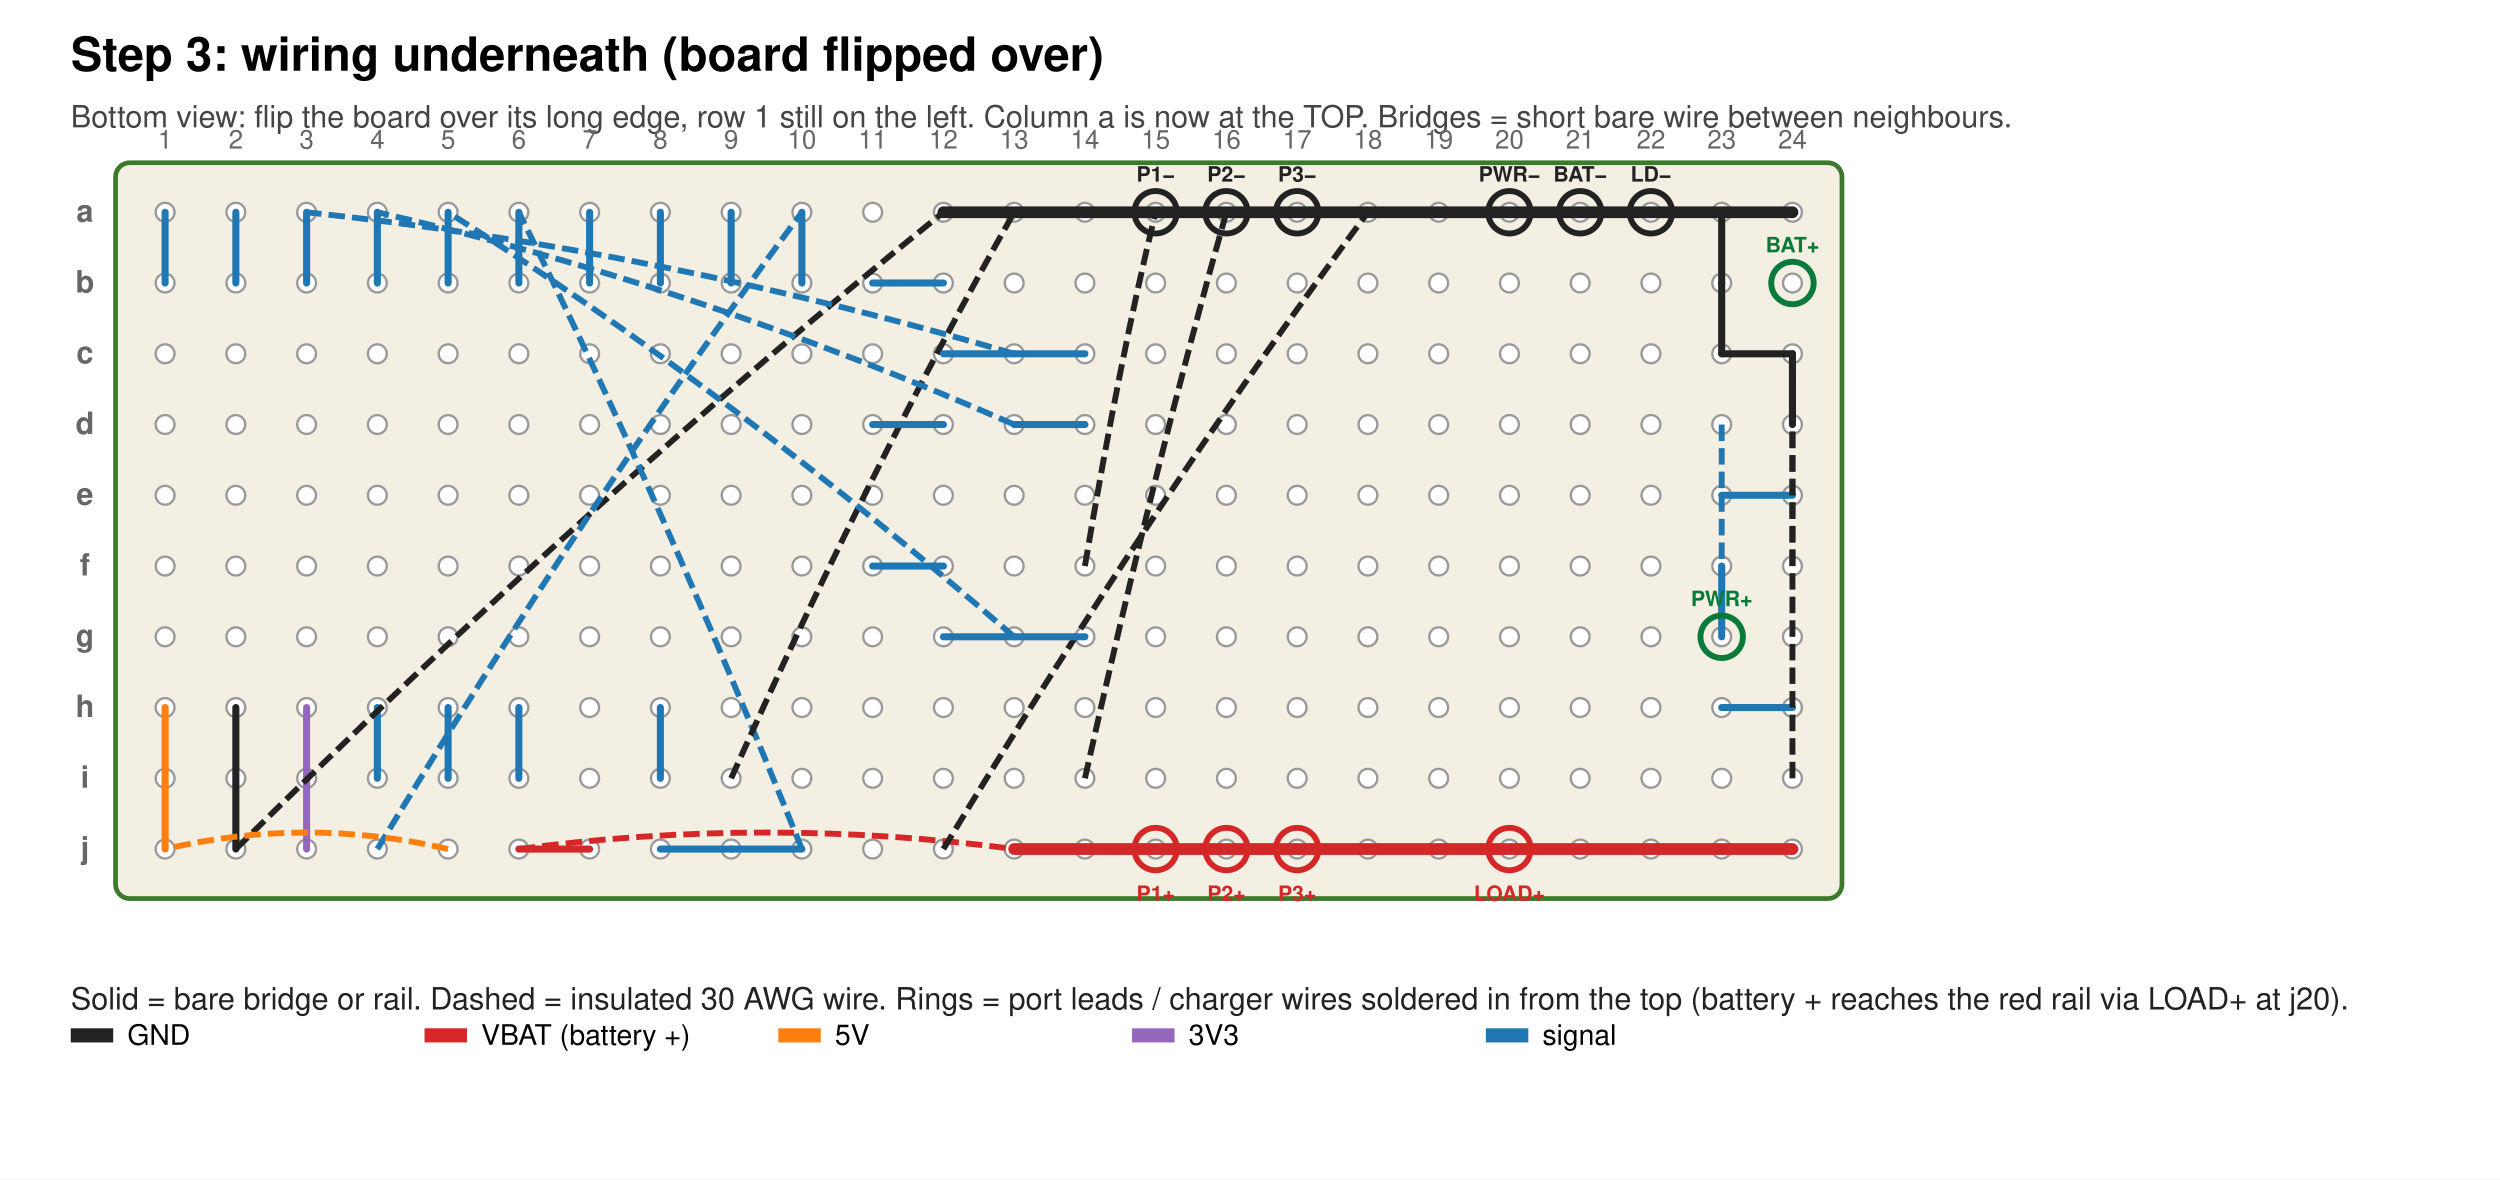
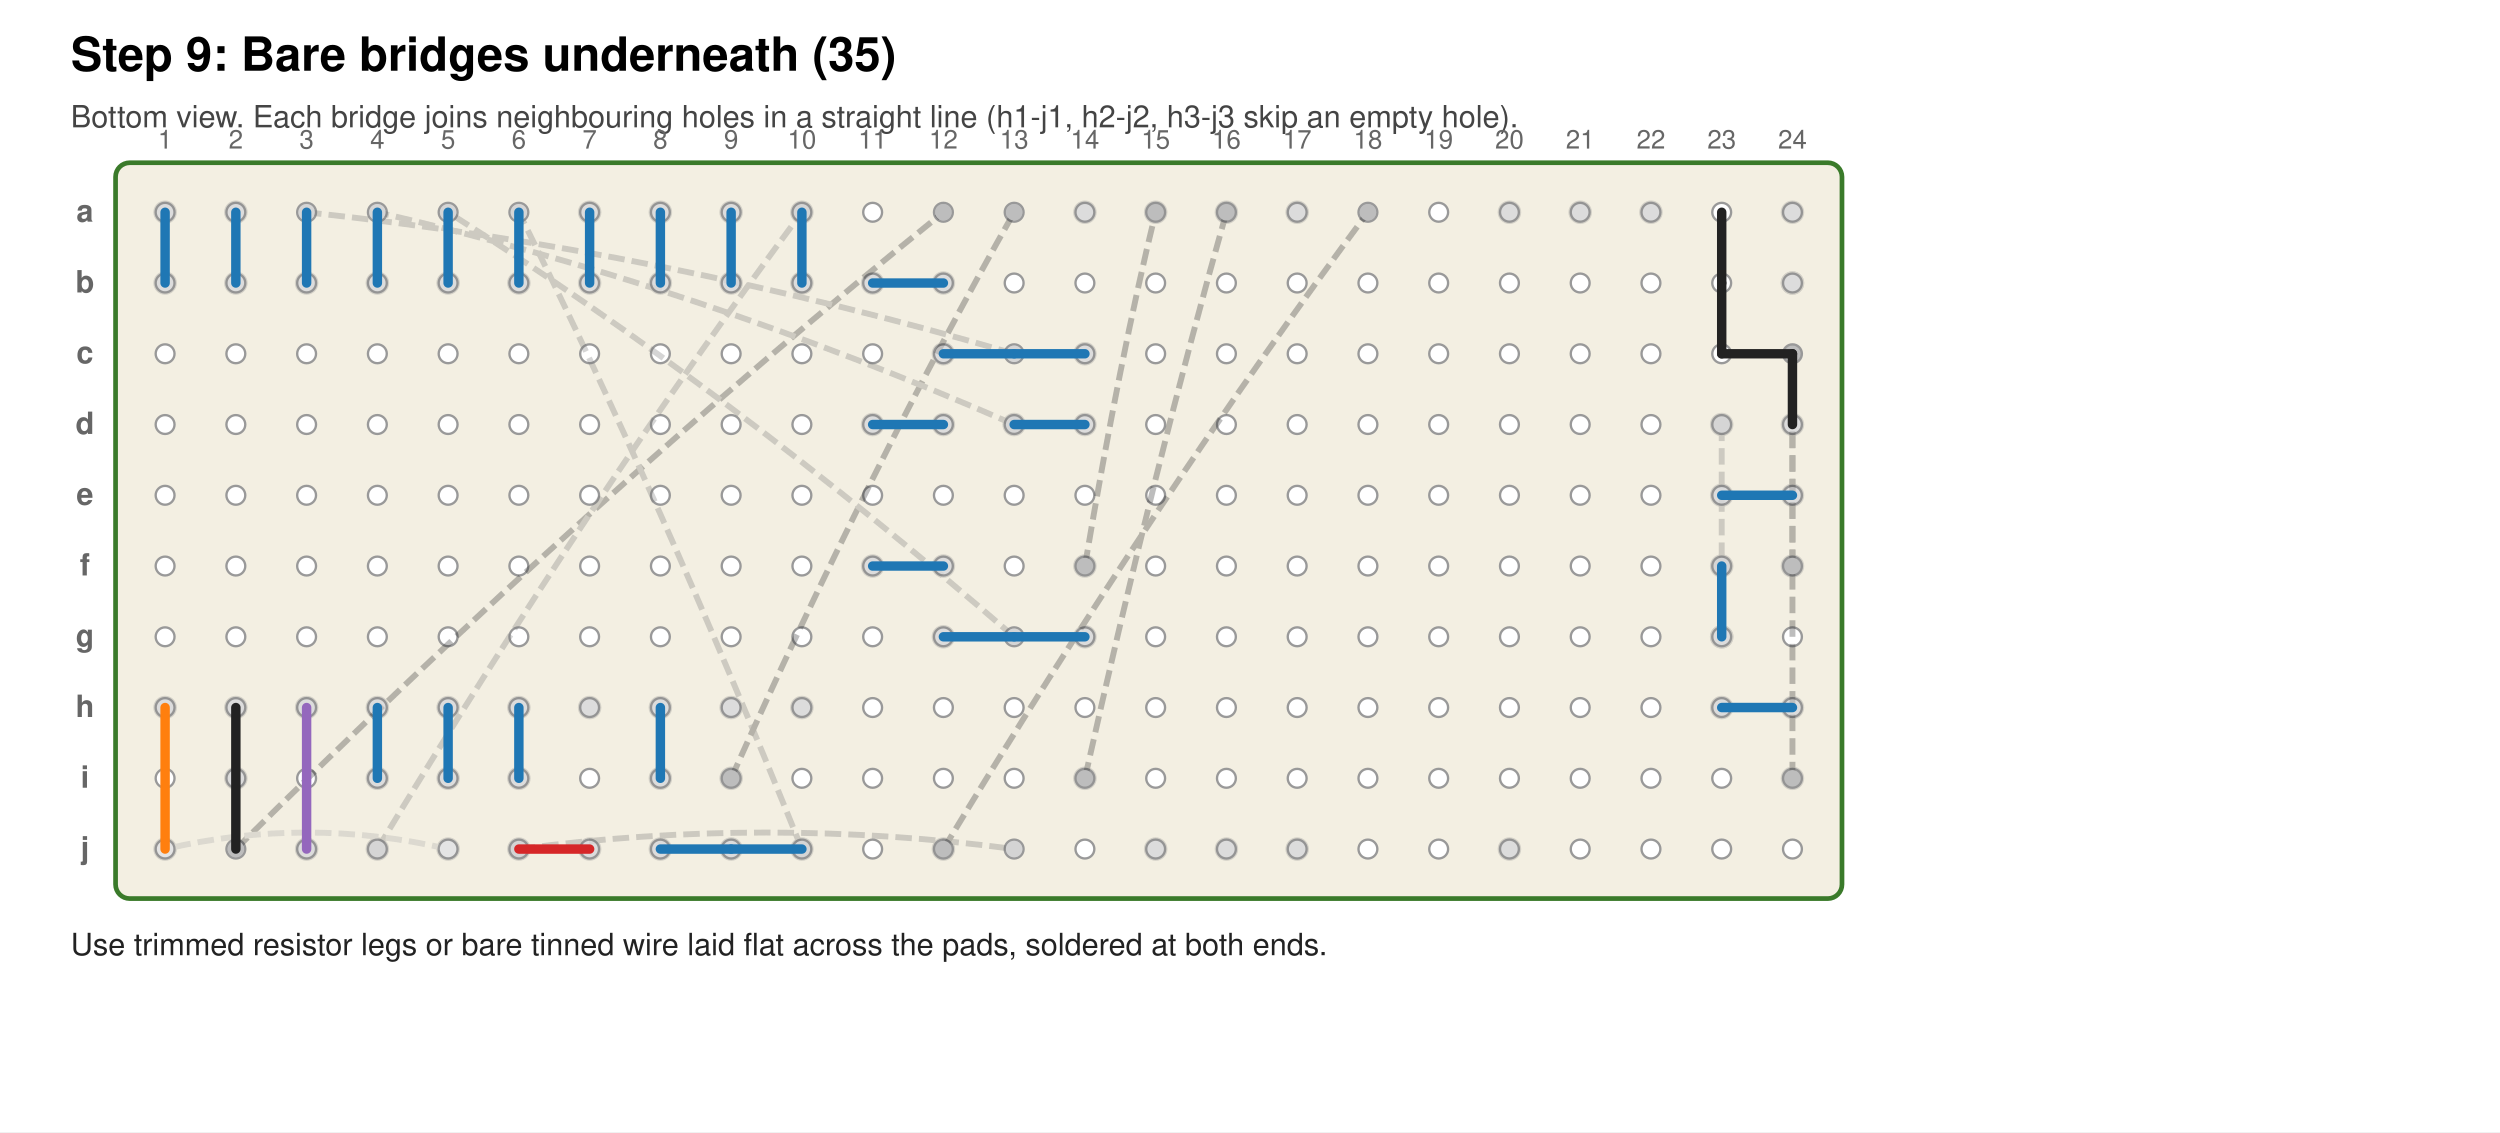
- <svg xmlns="http://www.w3.org/2000/svg" width="1060" height="500" font-family="Helvetica,Arial">
+ <svg xmlns="http://www.w3.org/2000/svg" width="1060" height="480" font-family="Helvetica,Arial">
+   <defs>
+     <filter id="mute">
+       <feColorMatrix type="saturate" values="0" />
+     </filter>
+   </defs>
  <rect width="100%" height="100%" fill="#ffffff" />
-   <text x="30" y="30" font-size="20" font-weight="bold">Step 3: wiring underneath (board flipped over)</text>
-   <text x="30" y="54" font-size="13" fill="#444">Bottom view: flip the board over its long edge, row 1 still on the left. Column a is now at the TOP. Bridges = short bare wire between neighbours.</text>
+   <text x="30" y="30" font-size="20" font-weight="bold">Step 9: Bare bridges underneath (35)</text>
+   <text x="30" y="54" font-size="13" fill="#444">Bottom view. Each bridge joins neighbouring holes in a straight line (h1-j1, h2-j2, h3-j3 skip an empty hole).</text>
  <rect x="49" y="69" width="732" height="312" rx="6" fill="#f3efe2" stroke="#3a7a2a" stroke-width="2" />
  <text x="70" y="63" font-size="11" fill="#666" text-anchor="middle">1</text>
  <text x="100" y="63" font-size="11" fill="#666" text-anchor="middle">2</text>
  <text x="130" y="63" font-size="11" fill="#666" text-anchor="middle">3</text>
  <text x="160" y="63" font-size="11" fill="#666" text-anchor="middle">4</text>
  <text x="190" y="63" font-size="11" fill="#666" text-anchor="middle">5</text>
  <text x="220" y="63" font-size="11" fill="#666" text-anchor="middle">6</text>
  <text x="250" y="63" font-size="11" fill="#666" text-anchor="middle">7</text>
  <text x="280" y="63" font-size="11" fill="#666" text-anchor="middle">8</text>
  <text x="310" y="63" font-size="11" fill="#666" text-anchor="middle">9</text>
  <text x="340" y="63" font-size="11" fill="#666" text-anchor="middle">10</text>
  <text x="370" y="63" font-size="11" fill="#666" text-anchor="middle">11</text>
  <text x="400" y="63" font-size="11" fill="#666" text-anchor="middle">12</text>
  <text x="430" y="63" font-size="11" fill="#666" text-anchor="middle">13</text>
  <text x="460" y="63" font-size="11" fill="#666" text-anchor="middle">14</text>
  <text x="490" y="63" font-size="11" fill="#666" text-anchor="middle">15</text>
  <text x="520" y="63" font-size="11" fill="#666" text-anchor="middle">16</text>
  <text x="550" y="63" font-size="11" fill="#666" text-anchor="middle">17</text>
  <text x="580" y="63" font-size="11" fill="#666" text-anchor="middle">18</text>
  <text x="610" y="63" font-size="11" fill="#666" text-anchor="middle">19</text>
  <text x="640" y="63" font-size="11" fill="#666" text-anchor="middle">20</text>
  <text x="670" y="63" font-size="11" fill="#666" text-anchor="middle">21</text>
  <text x="700" y="63" font-size="11" fill="#666" text-anchor="middle">22</text>
  <text x="730" y="63" font-size="11" fill="#666" text-anchor="middle">23</text>
  <text x="760" y="63" font-size="11" fill="#666" text-anchor="middle">24</text>
  <text x="36" y="94" font-size="13" font-weight="bold" fill="#666" text-anchor="middle">a</text>
  <text x="36" y="124" font-size="13" font-weight="bold" fill="#666" text-anchor="middle">b</text>
  <text x="36" y="154" font-size="13" font-weight="bold" fill="#666" text-anchor="middle">c</text>
  <text x="36" y="184" font-size="13" font-weight="bold" fill="#666" text-anchor="middle">d</text>
  <text x="36" y="214" font-size="13" font-weight="bold" fill="#666" text-anchor="middle">e</text>
  <text x="36" y="244" font-size="13" font-weight="bold" fill="#666" text-anchor="middle">f</text>
  <text x="36" y="274" font-size="13" font-weight="bold" fill="#666" text-anchor="middle">g</text>
  <text x="36" y="304" font-size="13" font-weight="bold" fill="#666" text-anchor="middle">h</text>
  <text x="36" y="334" font-size="13" font-weight="bold" fill="#666" text-anchor="middle">i</text>
  <text x="36" y="364" font-size="13" font-weight="bold" fill="#666" text-anchor="middle">j</text>
  <circle cx="70" cy="90" r="4" fill="#fff" stroke="#999" />
  <circle cx="70" cy="120" r="4" fill="#fff" stroke="#999" />
  <circle cx="70" cy="150" r="4" fill="#fff" stroke="#999" />
  <circle cx="70" cy="180" r="4" fill="#fff" stroke="#999" />
  <circle cx="70" cy="210" r="4" fill="#fff" stroke="#999" />
  <circle cx="70" cy="240" r="4" fill="#fff" stroke="#999" />
  <circle cx="70" cy="270" r="4" fill="#fff" stroke="#999" />
  <circle cx="70" cy="300" r="4" fill="#fff" stroke="#999" />
  <circle cx="70" cy="330" r="4" fill="#fff" stroke="#999" />
  <circle cx="70" cy="360" r="4" fill="#fff" stroke="#999" />
  <circle cx="100" cy="90" r="4" fill="#fff" stroke="#999" />
  <circle cx="100" cy="120" r="4" fill="#fff" stroke="#999" />
  <circle cx="100" cy="150" r="4" fill="#fff" stroke="#999" />
  <circle cx="100" cy="180" r="4" fill="#fff" stroke="#999" />
  <circle cx="100" cy="210" r="4" fill="#fff" stroke="#999" />
  <circle cx="100" cy="240" r="4" fill="#fff" stroke="#999" />
  <circle cx="100" cy="270" r="4" fill="#fff" stroke="#999" />
  <circle cx="100" cy="300" r="4" fill="#fff" stroke="#999" />
  <circle cx="100" cy="330" r="4" fill="#fff" stroke="#999" />
  <circle cx="100" cy="360" r="4" fill="#fff" stroke="#999" />
  <circle cx="130" cy="90" r="4" fill="#fff" stroke="#999" />
  <circle cx="130" cy="120" r="4" fill="#fff" stroke="#999" />
  <circle cx="130" cy="150" r="4" fill="#fff" stroke="#999" />
  <circle cx="130" cy="180" r="4" fill="#fff" stroke="#999" />
  <circle cx="130" cy="210" r="4" fill="#fff" stroke="#999" />
  <circle cx="130" cy="240" r="4" fill="#fff" stroke="#999" />
  <circle cx="130" cy="270" r="4" fill="#fff" stroke="#999" />
  <circle cx="130" cy="300" r="4" fill="#fff" stroke="#999" />
  <circle cx="130" cy="330" r="4" fill="#fff" stroke="#999" />
  <circle cx="130" cy="360" r="4" fill="#fff" stroke="#999" />
  <circle cx="160" cy="90" r="4" fill="#fff" stroke="#999" />
  <circle cx="160" cy="120" r="4" fill="#fff" stroke="#999" />
  <circle cx="160" cy="150" r="4" fill="#fff" stroke="#999" />
  <circle cx="160" cy="180" r="4" fill="#fff" stroke="#999" />
  <circle cx="160" cy="210" r="4" fill="#fff" stroke="#999" />
  <circle cx="160" cy="240" r="4" fill="#fff" stroke="#999" />
  <circle cx="160" cy="270" r="4" fill="#fff" stroke="#999" />
  <circle cx="160" cy="300" r="4" fill="#fff" stroke="#999" />
  <circle cx="160" cy="330" r="4" fill="#fff" stroke="#999" />
  <circle cx="160" cy="360" r="4" fill="#fff" stroke="#999" />
  <circle cx="190" cy="90" r="4" fill="#fff" stroke="#999" />
  <circle cx="190" cy="120" r="4" fill="#fff" stroke="#999" />
  <circle cx="190" cy="150" r="4" fill="#fff" stroke="#999" />
  <circle cx="190" cy="180" r="4" fill="#fff" stroke="#999" />
  <circle cx="190" cy="210" r="4" fill="#fff" stroke="#999" />
  <circle cx="190" cy="240" r="4" fill="#fff" stroke="#999" />
  <circle cx="190" cy="270" r="4" fill="#fff" stroke="#999" />
  <circle cx="190" cy="300" r="4" fill="#fff" stroke="#999" />
  <circle cx="190" cy="330" r="4" fill="#fff" stroke="#999" />
  <circle cx="190" cy="360" r="4" fill="#fff" stroke="#999" />
  <circle cx="220" cy="90" r="4" fill="#fff" stroke="#999" />
  <circle cx="220" cy="120" r="4" fill="#fff" stroke="#999" />
  <circle cx="220" cy="150" r="4" fill="#fff" stroke="#999" />
  <circle cx="220" cy="180" r="4" fill="#fff" stroke="#999" />
  <circle cx="220" cy="210" r="4" fill="#fff" stroke="#999" />
  <circle cx="220" cy="240" r="4" fill="#fff" stroke="#999" />
  <circle cx="220" cy="270" r="4" fill="#fff" stroke="#999" />
  <circle cx="220" cy="300" r="4" fill="#fff" stroke="#999" />
  <circle cx="220" cy="330" r="4" fill="#fff" stroke="#999" />
  <circle cx="220" cy="360" r="4" fill="#fff" stroke="#999" />
  <circle cx="250" cy="90" r="4" fill="#fff" stroke="#999" />
  <circle cx="250" cy="120" r="4" fill="#fff" stroke="#999" />
  <circle cx="250" cy="150" r="4" fill="#fff" stroke="#999" />
  <circle cx="250" cy="180" r="4" fill="#fff" stroke="#999" />
  <circle cx="250" cy="210" r="4" fill="#fff" stroke="#999" />
  <circle cx="250" cy="240" r="4" fill="#fff" stroke="#999" />
  <circle cx="250" cy="270" r="4" fill="#fff" stroke="#999" />
  <circle cx="250" cy="300" r="4" fill="#fff" stroke="#999" />
  <circle cx="250" cy="330" r="4" fill="#fff" stroke="#999" />
  <circle cx="250" cy="360" r="4" fill="#fff" stroke="#999" />
  <circle cx="280" cy="90" r="4" fill="#fff" stroke="#999" />
  <circle cx="280" cy="120" r="4" fill="#fff" stroke="#999" />
  <circle cx="280" cy="150" r="4" fill="#fff" stroke="#999" />
  <circle cx="280" cy="180" r="4" fill="#fff" stroke="#999" />
  <circle cx="280" cy="210" r="4" fill="#fff" stroke="#999" />
  <circle cx="280" cy="240" r="4" fill="#fff" stroke="#999" />
  <circle cx="280" cy="270" r="4" fill="#fff" stroke="#999" />
  <circle cx="280" cy="300" r="4" fill="#fff" stroke="#999" />
  <circle cx="280" cy="330" r="4" fill="#fff" stroke="#999" />
  <circle cx="280" cy="360" r="4" fill="#fff" stroke="#999" />
  <circle cx="310" cy="90" r="4" fill="#fff" stroke="#999" />
  <circle cx="310" cy="120" r="4" fill="#fff" stroke="#999" />
  <circle cx="310" cy="150" r="4" fill="#fff" stroke="#999" />
  <circle cx="310" cy="180" r="4" fill="#fff" stroke="#999" />
  <circle cx="310" cy="210" r="4" fill="#fff" stroke="#999" />
  <circle cx="310" cy="240" r="4" fill="#fff" stroke="#999" />
  <circle cx="310" cy="270" r="4" fill="#fff" stroke="#999" />
  <circle cx="310" cy="300" r="4" fill="#fff" stroke="#999" />
  <circle cx="310" cy="330" r="4" fill="#fff" stroke="#999" />
  <circle cx="310" cy="360" r="4" fill="#fff" stroke="#999" />
  <circle cx="340" cy="90" r="4" fill="#fff" stroke="#999" />
  <circle cx="340" cy="120" r="4" fill="#fff" stroke="#999" />
  <circle cx="340" cy="150" r="4" fill="#fff" stroke="#999" />
  <circle cx="340" cy="180" r="4" fill="#fff" stroke="#999" />
  <circle cx="340" cy="210" r="4" fill="#fff" stroke="#999" />
  <circle cx="340" cy="240" r="4" fill="#fff" stroke="#999" />
  <circle cx="340" cy="270" r="4" fill="#fff" stroke="#999" />
  <circle cx="340" cy="300" r="4" fill="#fff" stroke="#999" />
  <circle cx="340" cy="330" r="4" fill="#fff" stroke="#999" />
  <circle cx="340" cy="360" r="4" fill="#fff" stroke="#999" />
  <circle cx="370" cy="90" r="4" fill="#fff" stroke="#999" />
  <circle cx="370" cy="120" r="4" fill="#fff" stroke="#999" />
  <circle cx="370" cy="150" r="4" fill="#fff" stroke="#999" />
  <circle cx="370" cy="180" r="4" fill="#fff" stroke="#999" />
  <circle cx="370" cy="210" r="4" fill="#fff" stroke="#999" />
  <circle cx="370" cy="240" r="4" fill="#fff" stroke="#999" />
  <circle cx="370" cy="270" r="4" fill="#fff" stroke="#999" />
  <circle cx="370" cy="300" r="4" fill="#fff" stroke="#999" />
  <circle cx="370" cy="330" r="4" fill="#fff" stroke="#999" />
  <circle cx="370" cy="360" r="4" fill="#fff" stroke="#999" />
  <circle cx="400" cy="90" r="4" fill="#fff" stroke="#999" />
  <circle cx="400" cy="120" r="4" fill="#fff" stroke="#999" />
  <circle cx="400" cy="150" r="4" fill="#fff" stroke="#999" />
  <circle cx="400" cy="180" r="4" fill="#fff" stroke="#999" />
  <circle cx="400" cy="210" r="4" fill="#fff" stroke="#999" />
  <circle cx="400" cy="240" r="4" fill="#fff" stroke="#999" />
  <circle cx="400" cy="270" r="4" fill="#fff" stroke="#999" />
  <circle cx="400" cy="300" r="4" fill="#fff" stroke="#999" />
  <circle cx="400" cy="330" r="4" fill="#fff" stroke="#999" />
  <circle cx="400" cy="360" r="4" fill="#fff" stroke="#999" />
  <circle cx="430" cy="90" r="4" fill="#fff" stroke="#999" />
  <circle cx="430" cy="120" r="4" fill="#fff" stroke="#999" />
  <circle cx="430" cy="150" r="4" fill="#fff" stroke="#999" />
  <circle cx="430" cy="180" r="4" fill="#fff" stroke="#999" />
  <circle cx="430" cy="210" r="4" fill="#fff" stroke="#999" />
  <circle cx="430" cy="240" r="4" fill="#fff" stroke="#999" />
  <circle cx="430" cy="270" r="4" fill="#fff" stroke="#999" />
  <circle cx="430" cy="300" r="4" fill="#fff" stroke="#999" />
  <circle cx="430" cy="330" r="4" fill="#fff" stroke="#999" />
  <circle cx="430" cy="360" r="4" fill="#fff" stroke="#999" />
  <circle cx="460" cy="90" r="4" fill="#fff" stroke="#999" />
  <circle cx="460" cy="120" r="4" fill="#fff" stroke="#999" />
  <circle cx="460" cy="150" r="4" fill="#fff" stroke="#999" />
  <circle cx="460" cy="180" r="4" fill="#fff" stroke="#999" />
  <circle cx="460" cy="210" r="4" fill="#fff" stroke="#999" />
  <circle cx="460" cy="240" r="4" fill="#fff" stroke="#999" />
  <circle cx="460" cy="270" r="4" fill="#fff" stroke="#999" />
  <circle cx="460" cy="300" r="4" fill="#fff" stroke="#999" />
  <circle cx="460" cy="330" r="4" fill="#fff" stroke="#999" />
  <circle cx="460" cy="360" r="4" fill="#fff" stroke="#999" />
  <circle cx="490" cy="90" r="4" fill="#fff" stroke="#999" />
  <circle cx="490" cy="120" r="4" fill="#fff" stroke="#999" />
  <circle cx="490" cy="150" r="4" fill="#fff" stroke="#999" />
  <circle cx="490" cy="180" r="4" fill="#fff" stroke="#999" />
  <circle cx="490" cy="210" r="4" fill="#fff" stroke="#999" />
  <circle cx="490" cy="240" r="4" fill="#fff" stroke="#999" />
  <circle cx="490" cy="270" r="4" fill="#fff" stroke="#999" />
  <circle cx="490" cy="300" r="4" fill="#fff" stroke="#999" />
  <circle cx="490" cy="330" r="4" fill="#fff" stroke="#999" />
  <circle cx="490" cy="360" r="4" fill="#fff" stroke="#999" />
  <circle cx="520" cy="90" r="4" fill="#fff" stroke="#999" />
  <circle cx="520" cy="120" r="4" fill="#fff" stroke="#999" />
  <circle cx="520" cy="150" r="4" fill="#fff" stroke="#999" />
  <circle cx="520" cy="180" r="4" fill="#fff" stroke="#999" />
  <circle cx="520" cy="210" r="4" fill="#fff" stroke="#999" />
  <circle cx="520" cy="240" r="4" fill="#fff" stroke="#999" />
  <circle cx="520" cy="270" r="4" fill="#fff" stroke="#999" />
  <circle cx="520" cy="300" r="4" fill="#fff" stroke="#999" />
  <circle cx="520" cy="330" r="4" fill="#fff" stroke="#999" />
  <circle cx="520" cy="360" r="4" fill="#fff" stroke="#999" />
  <circle cx="550" cy="90" r="4" fill="#fff" stroke="#999" />
  <circle cx="550" cy="120" r="4" fill="#fff" stroke="#999" />
  <circle cx="550" cy="150" r="4" fill="#fff" stroke="#999" />
  <circle cx="550" cy="180" r="4" fill="#fff" stroke="#999" />
  <circle cx="550" cy="210" r="4" fill="#fff" stroke="#999" />
  <circle cx="550" cy="240" r="4" fill="#fff" stroke="#999" />
  <circle cx="550" cy="270" r="4" fill="#fff" stroke="#999" />
  <circle cx="550" cy="300" r="4" fill="#fff" stroke="#999" />
  <circle cx="550" cy="330" r="4" fill="#fff" stroke="#999" />
  <circle cx="550" cy="360" r="4" fill="#fff" stroke="#999" />
  <circle cx="580" cy="90" r="4" fill="#fff" stroke="#999" />
  <circle cx="580" cy="120" r="4" fill="#fff" stroke="#999" />
  <circle cx="580" cy="150" r="4" fill="#fff" stroke="#999" />
  <circle cx="580" cy="180" r="4" fill="#fff" stroke="#999" />
  <circle cx="580" cy="210" r="4" fill="#fff" stroke="#999" />
  <circle cx="580" cy="240" r="4" fill="#fff" stroke="#999" />
  <circle cx="580" cy="270" r="4" fill="#fff" stroke="#999" />
  <circle cx="580" cy="300" r="4" fill="#fff" stroke="#999" />
  <circle cx="580" cy="330" r="4" fill="#fff" stroke="#999" />
  <circle cx="580" cy="360" r="4" fill="#fff" stroke="#999" />
  <circle cx="610" cy="90" r="4" fill="#fff" stroke="#999" />
  <circle cx="610" cy="120" r="4" fill="#fff" stroke="#999" />
  <circle cx="610" cy="150" r="4" fill="#fff" stroke="#999" />
  <circle cx="610" cy="180" r="4" fill="#fff" stroke="#999" />
  <circle cx="610" cy="210" r="4" fill="#fff" stroke="#999" />
  <circle cx="610" cy="240" r="4" fill="#fff" stroke="#999" />
  <circle cx="610" cy="270" r="4" fill="#fff" stroke="#999" />
  <circle cx="610" cy="300" r="4" fill="#fff" stroke="#999" />
  <circle cx="610" cy="330" r="4" fill="#fff" stroke="#999" />
  <circle cx="610" cy="360" r="4" fill="#fff" stroke="#999" />
  <circle cx="640" cy="90" r="4" fill="#fff" stroke="#999" />
  <circle cx="640" cy="120" r="4" fill="#fff" stroke="#999" />
  <circle cx="640" cy="150" r="4" fill="#fff" stroke="#999" />
  <circle cx="640" cy="180" r="4" fill="#fff" stroke="#999" />
  <circle cx="640" cy="210" r="4" fill="#fff" stroke="#999" />
  <circle cx="640" cy="240" r="4" fill="#fff" stroke="#999" />
  <circle cx="640" cy="270" r="4" fill="#fff" stroke="#999" />
  <circle cx="640" cy="300" r="4" fill="#fff" stroke="#999" />
  <circle cx="640" cy="330" r="4" fill="#fff" stroke="#999" />
  <circle cx="640" cy="360" r="4" fill="#fff" stroke="#999" />
  <circle cx="670" cy="90" r="4" fill="#fff" stroke="#999" />
  <circle cx="670" cy="120" r="4" fill="#fff" stroke="#999" />
  <circle cx="670" cy="150" r="4" fill="#fff" stroke="#999" />
  <circle cx="670" cy="180" r="4" fill="#fff" stroke="#999" />
  <circle cx="670" cy="210" r="4" fill="#fff" stroke="#999" />
  <circle cx="670" cy="240" r="4" fill="#fff" stroke="#999" />
  <circle cx="670" cy="270" r="4" fill="#fff" stroke="#999" />
  <circle cx="670" cy="300" r="4" fill="#fff" stroke="#999" />
  <circle cx="670" cy="330" r="4" fill="#fff" stroke="#999" />
  <circle cx="670" cy="360" r="4" fill="#fff" stroke="#999" />
  <circle cx="700" cy="90" r="4" fill="#fff" stroke="#999" />
  <circle cx="700" cy="120" r="4" fill="#fff" stroke="#999" />
  <circle cx="700" cy="150" r="4" fill="#fff" stroke="#999" />
  <circle cx="700" cy="180" r="4" fill="#fff" stroke="#999" />
  <circle cx="700" cy="210" r="4" fill="#fff" stroke="#999" />
  <circle cx="700" cy="240" r="4" fill="#fff" stroke="#999" />
  <circle cx="700" cy="270" r="4" fill="#fff" stroke="#999" />
  <circle cx="700" cy="300" r="4" fill="#fff" stroke="#999" />
  <circle cx="700" cy="330" r="4" fill="#fff" stroke="#999" />
  <circle cx="700" cy="360" r="4" fill="#fff" stroke="#999" />
  <circle cx="730" cy="90" r="4" fill="#fff" stroke="#999" />
  <circle cx="730" cy="120" r="4" fill="#fff" stroke="#999" />
  <circle cx="730" cy="150" r="4" fill="#fff" stroke="#999" />
  <circle cx="730" cy="180" r="4" fill="#fff" stroke="#999" />
  <circle cx="730" cy="210" r="4" fill="#fff" stroke="#999" />
  <circle cx="730" cy="240" r="4" fill="#fff" stroke="#999" />
  <circle cx="730" cy="270" r="4" fill="#fff" stroke="#999" />
  <circle cx="730" cy="300" r="4" fill="#fff" stroke="#999" />
  <circle cx="730" cy="330" r="4" fill="#fff" stroke="#999" />
  <circle cx="730" cy="360" r="4" fill="#fff" stroke="#999" />
  <circle cx="760" cy="90" r="4" fill="#fff" stroke="#999" />
  <circle cx="760" cy="120" r="4" fill="#fff" stroke="#999" />
  <circle cx="760" cy="150" r="4" fill="#fff" stroke="#999" />
  <circle cx="760" cy="180" r="4" fill="#fff" stroke="#999" />
  <circle cx="760" cy="210" r="4" fill="#fff" stroke="#999" />
  <circle cx="760" cy="240" r="4" fill="#fff" stroke="#999" />
  <circle cx="760" cy="270" r="4" fill="#fff" stroke="#999" />
  <circle cx="760" cy="300" r="4" fill="#fff" stroke="#999" />
  <circle cx="760" cy="330" r="4" fill="#fff" stroke="#999" />
  <circle cx="760" cy="360" r="4" fill="#fff" stroke="#999" />
-   <line x1="400" y1="90" x2="760" y2="90" stroke="#222222" stroke-width="5" stroke-linecap="round" />
-   <line x1="430" y1="360" x2="760" y2="360" stroke="#d62728" stroke-width="5" stroke-linecap="round" />
-   <line x1="70" y1="90" x2="70" y2="120" stroke="#1f77b4" stroke-width="3" stroke-linecap="round" />
-   <line x1="100" y1="90" x2="100" y2="120" stroke="#1f77b4" stroke-width="3" stroke-linecap="round" />
-   <line x1="130" y1="90" x2="130" y2="120" stroke="#1f77b4" stroke-width="3" stroke-linecap="round" />
-   <line x1="160" y1="90" x2="160" y2="120" stroke="#1f77b4" stroke-width="3" stroke-linecap="round" />
-   <line x1="190" y1="90" x2="190" y2="120" stroke="#1f77b4" stroke-width="3" stroke-linecap="round" />
-   <line x1="220" y1="90" x2="220" y2="120" stroke="#1f77b4" stroke-width="3" stroke-linecap="round" />
-   <line x1="250" y1="90" x2="250" y2="120" stroke="#1f77b4" stroke-width="3" stroke-linecap="round" />
-   <line x1="280" y1="90" x2="280" y2="120" stroke="#1f77b4" stroke-width="3" stroke-linecap="round" />
-   <line x1="310" y1="90" x2="310" y2="120" stroke="#1f77b4" stroke-width="3" stroke-linecap="round" />
-   <line x1="340" y1="90" x2="340" y2="120" stroke="#1f77b4" stroke-width="3" stroke-linecap="round" />
-   <line x1="70" y1="300" x2="70" y2="360" stroke="#ff7f0e" stroke-width="3" stroke-linecap="round" />
-   <line x1="100" y1="300" x2="100" y2="360" stroke="#222222" stroke-width="3" stroke-linecap="round" />
-   <line x1="130" y1="300" x2="130" y2="360" stroke="#9467bd" stroke-width="3" stroke-linecap="round" />
-   <line x1="160" y1="300" x2="160" y2="330" stroke="#1f77b4" stroke-width="3" stroke-linecap="round" />
-   <line x1="190" y1="300" x2="190" y2="330" stroke="#1f77b4" stroke-width="3" stroke-linecap="round" />
-   <line x1="220" y1="300" x2="220" y2="330" stroke="#1f77b4" stroke-width="3" stroke-linecap="round" />
-   <line x1="280" y1="300" x2="280" y2="330" stroke="#1f77b4" stroke-width="3" stroke-linecap="round" />
-   <path d="M100 360 Q250 211 400 90" fill="none" stroke="#222222" stroke-width="2.5" stroke-dasharray="7,3" />
-   <path d="M160 360 Q250 211 340 90" fill="none" stroke="#1f77b4" stroke-width="2.5" stroke-dasharray="7,3" />
-   <path d="M190 360 Q130 346 70 360" fill="none" stroke="#ff7f0e" stroke-width="2.5" stroke-dasharray="7,3" />
-   <line x1="220" y1="360" x2="250" y2="360" stroke="#d62728" stroke-width="3" stroke-linecap="round" />
-   <path d="M220 360 Q325 346 430 360" fill="none" stroke="#d62728" stroke-width="2.5" stroke-dasharray="7,3" />
-   <line x1="280" y1="360" x2="310" y2="360" stroke="#1f77b4" stroke-width="3" stroke-linecap="round" />
-   <line x1="310" y1="360" x2="340" y2="360" stroke="#1f77b4" stroke-width="3" stroke-linecap="round" />
-   <path d="M340 360 Q280 211 220 90" fill="none" stroke="#1f77b4" stroke-width="2.5" stroke-dasharray="7,3" />
-   <path d="M310 330 Q370 196 430 90" fill="none" stroke="#222222" stroke-width="2.5" stroke-dasharray="7,3" />
-   <path d="M400 360 Q490 211 580 90" fill="none" stroke="#222222" stroke-width="2.5" stroke-dasharray="7,3" />
-   <line x1="370" y1="120" x2="400" y2="120" stroke="#1f77b4" stroke-width="3" stroke-linecap="round" />
-   <line x1="370" y1="180" x2="400" y2="180" stroke="#1f77b4" stroke-width="3" stroke-linecap="round" />
-   <line x1="370" y1="240" x2="400" y2="240" stroke="#1f77b4" stroke-width="3" stroke-linecap="round" />
-   <line x1="400" y1="150" x2="430" y2="150" stroke="#1f77b4" stroke-width="3" stroke-linecap="round" />
-   <line x1="430" y1="150" x2="460" y2="150" stroke="#1f77b4" stroke-width="3" stroke-linecap="round" />
-   <line x1="430" y1="180" x2="460" y2="180" stroke="#1f77b4" stroke-width="3" stroke-linecap="round" />
-   <line x1="400" y1="270" x2="430" y2="270" stroke="#1f77b4" stroke-width="3" stroke-linecap="round" />
-   <line x1="430" y1="270" x2="460" y2="270" stroke="#1f77b4" stroke-width="3" stroke-linecap="round" />
-   <path d="M430 150 Q280 106 130 90" fill="none" stroke="#1f77b4" stroke-width="2.5" stroke-dasharray="7,3" />
-   <path d="M430 180 Q295 121 160 90" fill="none" stroke="#1f77b4" stroke-width="2.5" stroke-dasharray="7,3" />
-   <path d="M430 270 Q310 166 190 90" fill="none" stroke="#1f77b4" stroke-width="2.5" stroke-dasharray="7,3" />
-   <path d="M460 240 Q475 151 490 90" fill="none" stroke="#222222" stroke-width="2.5" stroke-dasharray="7,3" />
-   <path d="M460 330 Q490 196 520 90" fill="none" stroke="#222222" stroke-width="2.5" stroke-dasharray="7,3" />
-   <line x1="730" y1="210" x2="760" y2="210" stroke="#1f77b4" stroke-width="3" stroke-linecap="round" />
-   <line x1="730" y1="300" x2="760" y2="300" stroke="#1f77b4" stroke-width="3" stroke-linecap="round" />
-   <path d="M730 180 Q730 196 730 240" fill="none" stroke="#1f77b4" stroke-width="2.5" stroke-dasharray="7,3" />
-   <line x1="730" y1="240" x2="730" y2="270" stroke="#1f77b4" stroke-width="3" stroke-linecap="round" />
-   <line x1="760" y1="180" x2="760" y2="150" stroke="#222222" stroke-width="3" stroke-linecap="round" />
-   <line x1="760" y1="150" x2="730" y2="150" stroke="#222222" stroke-width="3" stroke-linecap="round" />
-   <line x1="730" y1="150" x2="730" y2="120" stroke="#222222" stroke-width="3" stroke-linecap="round" />
-   <line x1="730" y1="120" x2="730" y2="90" stroke="#222222" stroke-width="3" stroke-linecap="round" />
-   <path d="M760 240 Q760 181 760 150" fill="none" stroke="#222222" stroke-width="2.5" stroke-dasharray="7,3" />
-   <path d="M760 330 Q760 226 760 150" fill="none" stroke="#222222" stroke-width="2.5" stroke-dasharray="7,3" />
-   <circle cx="490" cy="360" r="9" fill="none" stroke="#d62728" stroke-width="2.5" />
-   <text x="490" y="382" font-size="9" font-weight="bold" fill="#d62728" text-anchor="middle">P1+</text>
-   <circle cx="520" cy="360" r="9" fill="none" stroke="#d62728" stroke-width="2.5" />
-   <text x="520" y="382" font-size="9" font-weight="bold" fill="#d62728" text-anchor="middle">P2+</text>
-   <circle cx="550" cy="360" r="9" fill="none" stroke="#d62728" stroke-width="2.5" />
-   <text x="550" y="382" font-size="9" font-weight="bold" fill="#d62728" text-anchor="middle">P3+</text>
-   <circle cx="490" cy="90" r="9" fill="none" stroke="#222222" stroke-width="2.5" />
-   <text x="490" y="77" font-size="9" font-weight="bold" fill="#222222" text-anchor="middle">P1−</text>
-   <circle cx="520" cy="90" r="9" fill="none" stroke="#222222" stroke-width="2.5" />
-   <text x="520" y="77" font-size="9" font-weight="bold" fill="#222222" text-anchor="middle">P2−</text>
-   <circle cx="550" cy="90" r="9" fill="none" stroke="#222222" stroke-width="2.5" />
-   <text x="550" y="77" font-size="9" font-weight="bold" fill="#222222" text-anchor="middle">P3−</text>
-   <circle cx="730" cy="270" r="9" fill="none" stroke="#0a7a3a" stroke-width="2.5" />
-   <text x="730" y="257" font-size="9" font-weight="bold" fill="#0a7a3a" text-anchor="middle">PWR+</text>
-   <circle cx="640" cy="90" r="9" fill="none" stroke="#222222" stroke-width="2.5" />
-   <text x="640" y="77" font-size="9" font-weight="bold" fill="#222222" text-anchor="middle">PWR−</text>
-   <circle cx="760" cy="120" r="9" fill="none" stroke="#0a7a3a" stroke-width="2.5" />
-   <text x="760" y="107" font-size="9" font-weight="bold" fill="#0a7a3a" text-anchor="middle">BAT+</text>
-   <circle cx="670" cy="90" r="9" fill="none" stroke="#222222" stroke-width="2.5" />
-   <text x="670" y="77" font-size="9" font-weight="bold" fill="#222222" text-anchor="middle">BAT−</text>
-   <circle cx="640" cy="360" r="9" fill="none" stroke="#d62728" stroke-width="2.5" />
-   <text x="640" y="382" font-size="9" font-weight="bold" fill="#d62728" text-anchor="middle">LOAD+</text>
-   <circle cx="700" cy="90" r="9" fill="none" stroke="#222222" stroke-width="2.5" />
-   <text x="700" y="77" font-size="9" font-weight="bold" fill="#222222" text-anchor="middle">LD−</text>
-   <rect x="30" y="436" width="18" height="6" fill="#222222" />
-   <text x="54" y="443" font-size="12">GND</text>
-   <rect x="180" y="436" width="18" height="6" fill="#d62728" />
-   <text x="204" y="443" font-size="12">VBAT (battery +)</text>
-   <rect x="330" y="436" width="18" height="6" fill="#ff7f0e" />
-   <text x="354" y="443" font-size="12">5V</text>
-   <rect x="480" y="436" width="18" height="6" fill="#9467bd" />
-   <text x="504" y="443" font-size="12">3V3</text>
-   <rect x="630" y="436" width="18" height="6" fill="#1f77b4" />
-   <text x="654" y="443" font-size="12">signal</text>
-   <text x="30" y="408" font-size="13" fill="#222" />
-   <text x="30" y="428" font-size="13" fill="#222">Solid = bare bridge or rail. Dashed = insulated 30 AWG wire. Rings = port leads / charger wires soldered in from the top (battery + reaches the red rail via LOAD+ at j20).</text>
+   <g filter="url(#mute)" opacity="0.3">
+     <circle cx="70" cy="120" r="5" fill="#8a8a8a" />
+     <circle cx="100" cy="120" r="5" fill="#8a8a8a" />
+     <circle cx="130" cy="120" r="5" fill="#8a8a8a" />
+     <circle cx="160" cy="120" r="5" fill="#8a8a8a" />
+     <circle cx="190" cy="120" r="5" fill="#8a8a8a" />
+     <circle cx="220" cy="120" r="5" fill="#8a8a8a" />
+     <circle cx="250" cy="120" r="5" fill="#8a8a8a" />
+     <circle cx="280" cy="120" r="5" fill="#8a8a8a" />
+     <circle cx="310" cy="120" r="5" fill="#8a8a8a" />
+     <circle cx="340" cy="120" r="5" fill="#8a8a8a" />
+     <circle cx="70" cy="300" r="5" fill="#8a8a8a" />
+     <circle cx="100" cy="300" r="5" fill="#8a8a8a" />
+     <circle cx="130" cy="300" r="5" fill="#8a8a8a" />
+     <circle cx="160" cy="300" r="5" fill="#8a8a8a" />
+     <circle cx="190" cy="300" r="5" fill="#8a8a8a" />
+     <circle cx="220" cy="300" r="5" fill="#8a8a8a" />
+     <circle cx="250" cy="300" r="5" fill="#8a8a8a" />
+     <circle cx="280" cy="300" r="5" fill="#8a8a8a" />
+     <circle cx="310" cy="300" r="5" fill="#8a8a8a" />
+     <circle cx="340" cy="300" r="5" fill="#8a8a8a" />
+     <circle cx="70" cy="360" r="5" fill="#8a8a8a" />
+     <circle cx="100" cy="330" r="5" fill="#8a8a8a" />
+     <circle cx="130" cy="360" r="5" fill="#8a8a8a" />
+     <circle cx="160" cy="360" r="5" fill="#8a8a8a" />
+     <circle cx="190" cy="360" r="5" fill="#8a8a8a" />
+     <circle cx="220" cy="360" r="5" fill="#8a8a8a" />
+     <circle cx="250" cy="360" r="5" fill="#8a8a8a" />
+     <circle cx="280" cy="360" r="5" fill="#8a8a8a" />
+     <circle cx="310" cy="360" r="5" fill="#8a8a8a" />
+     <circle cx="310" cy="330" r="5" fill="#8a8a8a" />
+     <circle cx="340" cy="360" r="5" fill="#8a8a8a" />
+     <circle cx="400" cy="360" r="5" fill="#8a8a8a" />
+     <circle cx="400" cy="120" r="5" fill="#8a8a8a" />
+     <circle cx="400" cy="150" r="5" fill="#8a8a8a" />
+     <circle cx="460" cy="90" r="5" fill="#8a8a8a" />
+     <circle cx="460" cy="150" r="5" fill="#8a8a8a" />
+     <circle cx="400" cy="180" r="5" fill="#8a8a8a" />
+     <circle cx="430" cy="180" r="5" fill="#8a8a8a" />
+     <circle cx="460" cy="180" r="5" fill="#8a8a8a" />
+     <circle cx="460" cy="240" r="5" fill="#8a8a8a" />
+     <circle cx="400" cy="240" r="5" fill="#8a8a8a" />
+     <circle cx="400" cy="270" r="5" fill="#8a8a8a" />
+     <circle cx="460" cy="270" r="5" fill="#8a8a8a" />
+     <circle cx="460" cy="330" r="5" fill="#8a8a8a" />
+     <circle cx="730" cy="210" r="5" fill="#8a8a8a" />
+     <circle cx="730" cy="180" r="5" fill="#8a8a8a" />
+     <circle cx="730" cy="300" r="5" fill="#8a8a8a" />
+     <circle cx="730" cy="270" r="5" fill="#8a8a8a" />
+     <circle cx="760" cy="240" r="5" fill="#8a8a8a" />
+     <circle cx="730" cy="240" r="5" fill="#8a8a8a" />
+     <circle cx="760" cy="90" r="5" fill="#8a8a8a" />
+     <circle cx="760" cy="120" r="5" fill="#8a8a8a" />
+     <circle cx="760" cy="180" r="5" fill="#8a8a8a" />
+     <circle cx="760" cy="210" r="5" fill="#8a8a8a" />
+     <circle cx="760" cy="300" r="5" fill="#8a8a8a" />
+     <circle cx="760" cy="330" r="5" fill="#8a8a8a" />
+     <circle cx="70" cy="90" r="5" fill="#8a8a8a" />
+     <circle cx="100" cy="90" r="5" fill="#8a8a8a" />
+     <circle cx="220" cy="330" r="5" fill="#8a8a8a" />
+     <circle cx="190" cy="330" r="5" fill="#8a8a8a" />
+     <circle cx="160" cy="330" r="5" fill="#8a8a8a" />
+     <circle cx="280" cy="330" r="5" fill="#8a8a8a" />
+     <circle cx="250" cy="90" r="5" fill="#8a8a8a" />
+     <circle cx="280" cy="90" r="5" fill="#8a8a8a" />
+     <circle cx="310" cy="90" r="5" fill="#8a8a8a" />
+     <circle cx="370" cy="120" r="5" fill="#8a8a8a" />
+     <circle cx="370" cy="180" r="5" fill="#8a8a8a" />
+     <circle cx="370" cy="240" r="5" fill="#8a8a8a" />
+     <circle cx="490" cy="360" r="5" fill="#8a8a8a" />
+     <circle cx="520" cy="360" r="5" fill="#8a8a8a" />
+     <circle cx="550" cy="360" r="5" fill="#8a8a8a" />
+     <circle cx="490" cy="90" r="5" fill="#8a8a8a" />
+     <circle cx="520" cy="90" r="5" fill="#8a8a8a" />
+     <circle cx="550" cy="90" r="5" fill="#8a8a8a" />
+     <circle cx="730" cy="270" r="5" fill="#8a8a8a" />
+     <circle cx="640" cy="90" r="5" fill="#8a8a8a" />
+     <circle cx="760" cy="120" r="5" fill="#8a8a8a" />
+     <circle cx="670" cy="90" r="5" fill="#8a8a8a" />
+     <circle cx="640" cy="360" r="5" fill="#8a8a8a" />
+     <circle cx="700" cy="90" r="5" fill="#8a8a8a" />
+     <circle cx="340" cy="90" r="5" fill="#8a8a8a" />
+     <path d="M100 360 Q250 211 400 90" fill="none" stroke="#222222" stroke-width="2.5" stroke-dasharray="7,3" />
+     <circle cx="100" cy="360" r="3.5" fill="#222222" />
+     <circle cx="400" cy="90" r="3.5" fill="#222222" />
+     <path d="M160 360 Q250 211 340 90" fill="none" stroke="#1f77b4" stroke-width="2.5" stroke-dasharray="7,3" />
+     <circle cx="160" cy="360" r="3.5" fill="#1f77b4" />
+     <circle cx="340" cy="90" r="3.5" fill="#1f77b4" />
+     <path d="M190 360 Q130 346 70 360" fill="none" stroke="#ff7f0e" stroke-width="2.5" stroke-dasharray="7,3" />
+     <circle cx="190" cy="360" r="3.5" fill="#ff7f0e" />
+     <circle cx="70" cy="360" r="3.5" fill="#ff7f0e" />
+     <path d="M220 360 Q325 346 430 360" fill="none" stroke="#d62728" stroke-width="2.5" stroke-dasharray="7,3" />
+     <circle cx="220" cy="360" r="3.5" fill="#d62728" />
+     <circle cx="430" cy="360" r="3.5" fill="#d62728" />
+     <path d="M340 360 Q280 211 220 90" fill="none" stroke="#1f77b4" stroke-width="2.5" stroke-dasharray="7,3" />
+     <circle cx="340" cy="360" r="3.5" fill="#1f77b4" />
+     <circle cx="220" cy="90" r="3.5" fill="#1f77b4" />
+     <path d="M310 330 Q370 196 430 90" fill="none" stroke="#222222" stroke-width="2.5" stroke-dasharray="7,3" />
+     <circle cx="310" cy="330" r="3.5" fill="#222222" />
+     <circle cx="430" cy="90" r="3.5" fill="#222222" />
+     <path d="M400 360 Q490 211 580 90" fill="none" stroke="#222222" stroke-width="2.5" stroke-dasharray="7,3" />
+     <circle cx="400" cy="360" r="3.5" fill="#222222" />
+     <circle cx="580" cy="90" r="3.5" fill="#222222" />
+     <path d="M430 150 Q280 106 130 90" fill="none" stroke="#1f77b4" stroke-width="2.5" stroke-dasharray="7,3" />
+     <circle cx="430" cy="150" r="3.5" fill="#1f77b4" />
+     <circle cx="130" cy="90" r="3.5" fill="#1f77b4" />
+     <path d="M430 180 Q295 121 160 90" fill="none" stroke="#1f77b4" stroke-width="2.5" stroke-dasharray="7,3" />
+     <circle cx="430" cy="180" r="3.5" fill="#1f77b4" />
+     <circle cx="160" cy="90" r="3.5" fill="#1f77b4" />
+     <path d="M430 270 Q310 166 190 90" fill="none" stroke="#1f77b4" stroke-width="2.5" stroke-dasharray="7,3" />
+     <circle cx="430" cy="270" r="3.5" fill="#1f77b4" />
+     <circle cx="190" cy="90" r="3.5" fill="#1f77b4" />
+     <path d="M460 240 Q475 151 490 90" fill="none" stroke="#222222" stroke-width="2.5" stroke-dasharray="7,3" />
+     <circle cx="460" cy="240" r="3.5" fill="#222222" />
+     <circle cx="490" cy="90" r="3.5" fill="#222222" />
+     <path d="M460 330 Q490 196 520 90" fill="none" stroke="#222222" stroke-width="2.5" stroke-dasharray="7,3" />
+     <circle cx="460" cy="330" r="3.5" fill="#222222" />
+     <circle cx="520" cy="90" r="3.5" fill="#222222" />
+     <path d="M730 180 Q730 196 730 240" fill="none" stroke="#1f77b4" stroke-width="2.5" stroke-dasharray="7,3" />
+     <circle cx="730" cy="180" r="3.5" fill="#1f77b4" />
+     <circle cx="730" cy="240" r="3.5" fill="#1f77b4" />
+     <path d="M760 240 Q760 181 760 150" fill="none" stroke="#222222" stroke-width="2.5" stroke-dasharray="7,3" />
+     <circle cx="760" cy="240" r="3.5" fill="#222222" />
+     <circle cx="760" cy="150" r="3.5" fill="#222222" />
+     <path d="M760 330 Q760 226 760 150" fill="none" stroke="#222222" stroke-width="2.5" stroke-dasharray="7,3" />
+     <circle cx="760" cy="330" r="3.5" fill="#222222" />
+     <circle cx="760" cy="150" r="3.5" fill="#222222" />
+   </g>
+   <line x1="70" y1="90" x2="70" y2="120" stroke="#1f77b4" stroke-width="4" stroke-linecap="round" />
+   <line x1="100" y1="90" x2="100" y2="120" stroke="#1f77b4" stroke-width="4" stroke-linecap="round" />
+   <line x1="130" y1="90" x2="130" y2="120" stroke="#1f77b4" stroke-width="4" stroke-linecap="round" />
+   <line x1="160" y1="90" x2="160" y2="120" stroke="#1f77b4" stroke-width="4" stroke-linecap="round" />
+   <line x1="190" y1="90" x2="190" y2="120" stroke="#1f77b4" stroke-width="4" stroke-linecap="round" />
+   <line x1="220" y1="90" x2="220" y2="120" stroke="#1f77b4" stroke-width="4" stroke-linecap="round" />
+   <line x1="250" y1="90" x2="250" y2="120" stroke="#1f77b4" stroke-width="4" stroke-linecap="round" />
+   <line x1="280" y1="90" x2="280" y2="120" stroke="#1f77b4" stroke-width="4" stroke-linecap="round" />
+   <line x1="310" y1="90" x2="310" y2="120" stroke="#1f77b4" stroke-width="4" stroke-linecap="round" />
+   <line x1="340" y1="90" x2="340" y2="120" stroke="#1f77b4" stroke-width="4" stroke-linecap="round" />
+   <line x1="70" y1="300" x2="70" y2="360" stroke="#ff7f0e" stroke-width="4" stroke-linecap="round" />
+   <line x1="100" y1="300" x2="100" y2="360" stroke="#222222" stroke-width="4" stroke-linecap="round" />
+   <line x1="130" y1="300" x2="130" y2="360" stroke="#9467bd" stroke-width="4" stroke-linecap="round" />
+   <line x1="160" y1="300" x2="160" y2="330" stroke="#1f77b4" stroke-width="4" stroke-linecap="round" />
+   <line x1="190" y1="300" x2="190" y2="330" stroke="#1f77b4" stroke-width="4" stroke-linecap="round" />
+   <line x1="220" y1="300" x2="220" y2="330" stroke="#1f77b4" stroke-width="4" stroke-linecap="round" />
+   <line x1="280" y1="300" x2="280" y2="330" stroke="#1f77b4" stroke-width="4" stroke-linecap="round" />
+   <line x1="220" y1="360" x2="250" y2="360" stroke="#d62728" stroke-width="4" stroke-linecap="round" />
+   <line x1="280" y1="360" x2="310" y2="360" stroke="#1f77b4" stroke-width="4" stroke-linecap="round" />
+   <line x1="310" y1="360" x2="340" y2="360" stroke="#1f77b4" stroke-width="4" stroke-linecap="round" />
+   <line x1="370" y1="120" x2="400" y2="120" stroke="#1f77b4" stroke-width="4" stroke-linecap="round" />
+   <line x1="370" y1="180" x2="400" y2="180" stroke="#1f77b4" stroke-width="4" stroke-linecap="round" />
+   <line x1="370" y1="240" x2="400" y2="240" stroke="#1f77b4" stroke-width="4" stroke-linecap="round" />
+   <line x1="400" y1="150" x2="430" y2="150" stroke="#1f77b4" stroke-width="4" stroke-linecap="round" />
+   <line x1="430" y1="150" x2="460" y2="150" stroke="#1f77b4" stroke-width="4" stroke-linecap="round" />
+   <line x1="430" y1="180" x2="460" y2="180" stroke="#1f77b4" stroke-width="4" stroke-linecap="round" />
+   <line x1="400" y1="270" x2="430" y2="270" stroke="#1f77b4" stroke-width="4" stroke-linecap="round" />
+   <line x1="430" y1="270" x2="460" y2="270" stroke="#1f77b4" stroke-width="4" stroke-linecap="round" />
+   <line x1="730" y1="210" x2="760" y2="210" stroke="#1f77b4" stroke-width="4" stroke-linecap="round" />
+   <line x1="730" y1="300" x2="760" y2="300" stroke="#1f77b4" stroke-width="4" stroke-linecap="round" />
+   <line x1="730" y1="240" x2="730" y2="270" stroke="#1f77b4" stroke-width="4" stroke-linecap="round" />
+   <line x1="760" y1="180" x2="760" y2="150" stroke="#222222" stroke-width="4" stroke-linecap="round" />
+   <line x1="760" y1="150" x2="730" y2="150" stroke="#222222" stroke-width="4" stroke-linecap="round" />
+   <line x1="730" y1="150" x2="730" y2="120" stroke="#222222" stroke-width="4" stroke-linecap="round" />
+   <line x1="730" y1="120" x2="730" y2="90" stroke="#222222" stroke-width="4" stroke-linecap="round" />
+   <text x="30" y="405" font-size="13" fill="#222">Use trimmed resistor legs or bare tinned wire laid flat across the pads, soldered at both ends.</text>
</svg>
